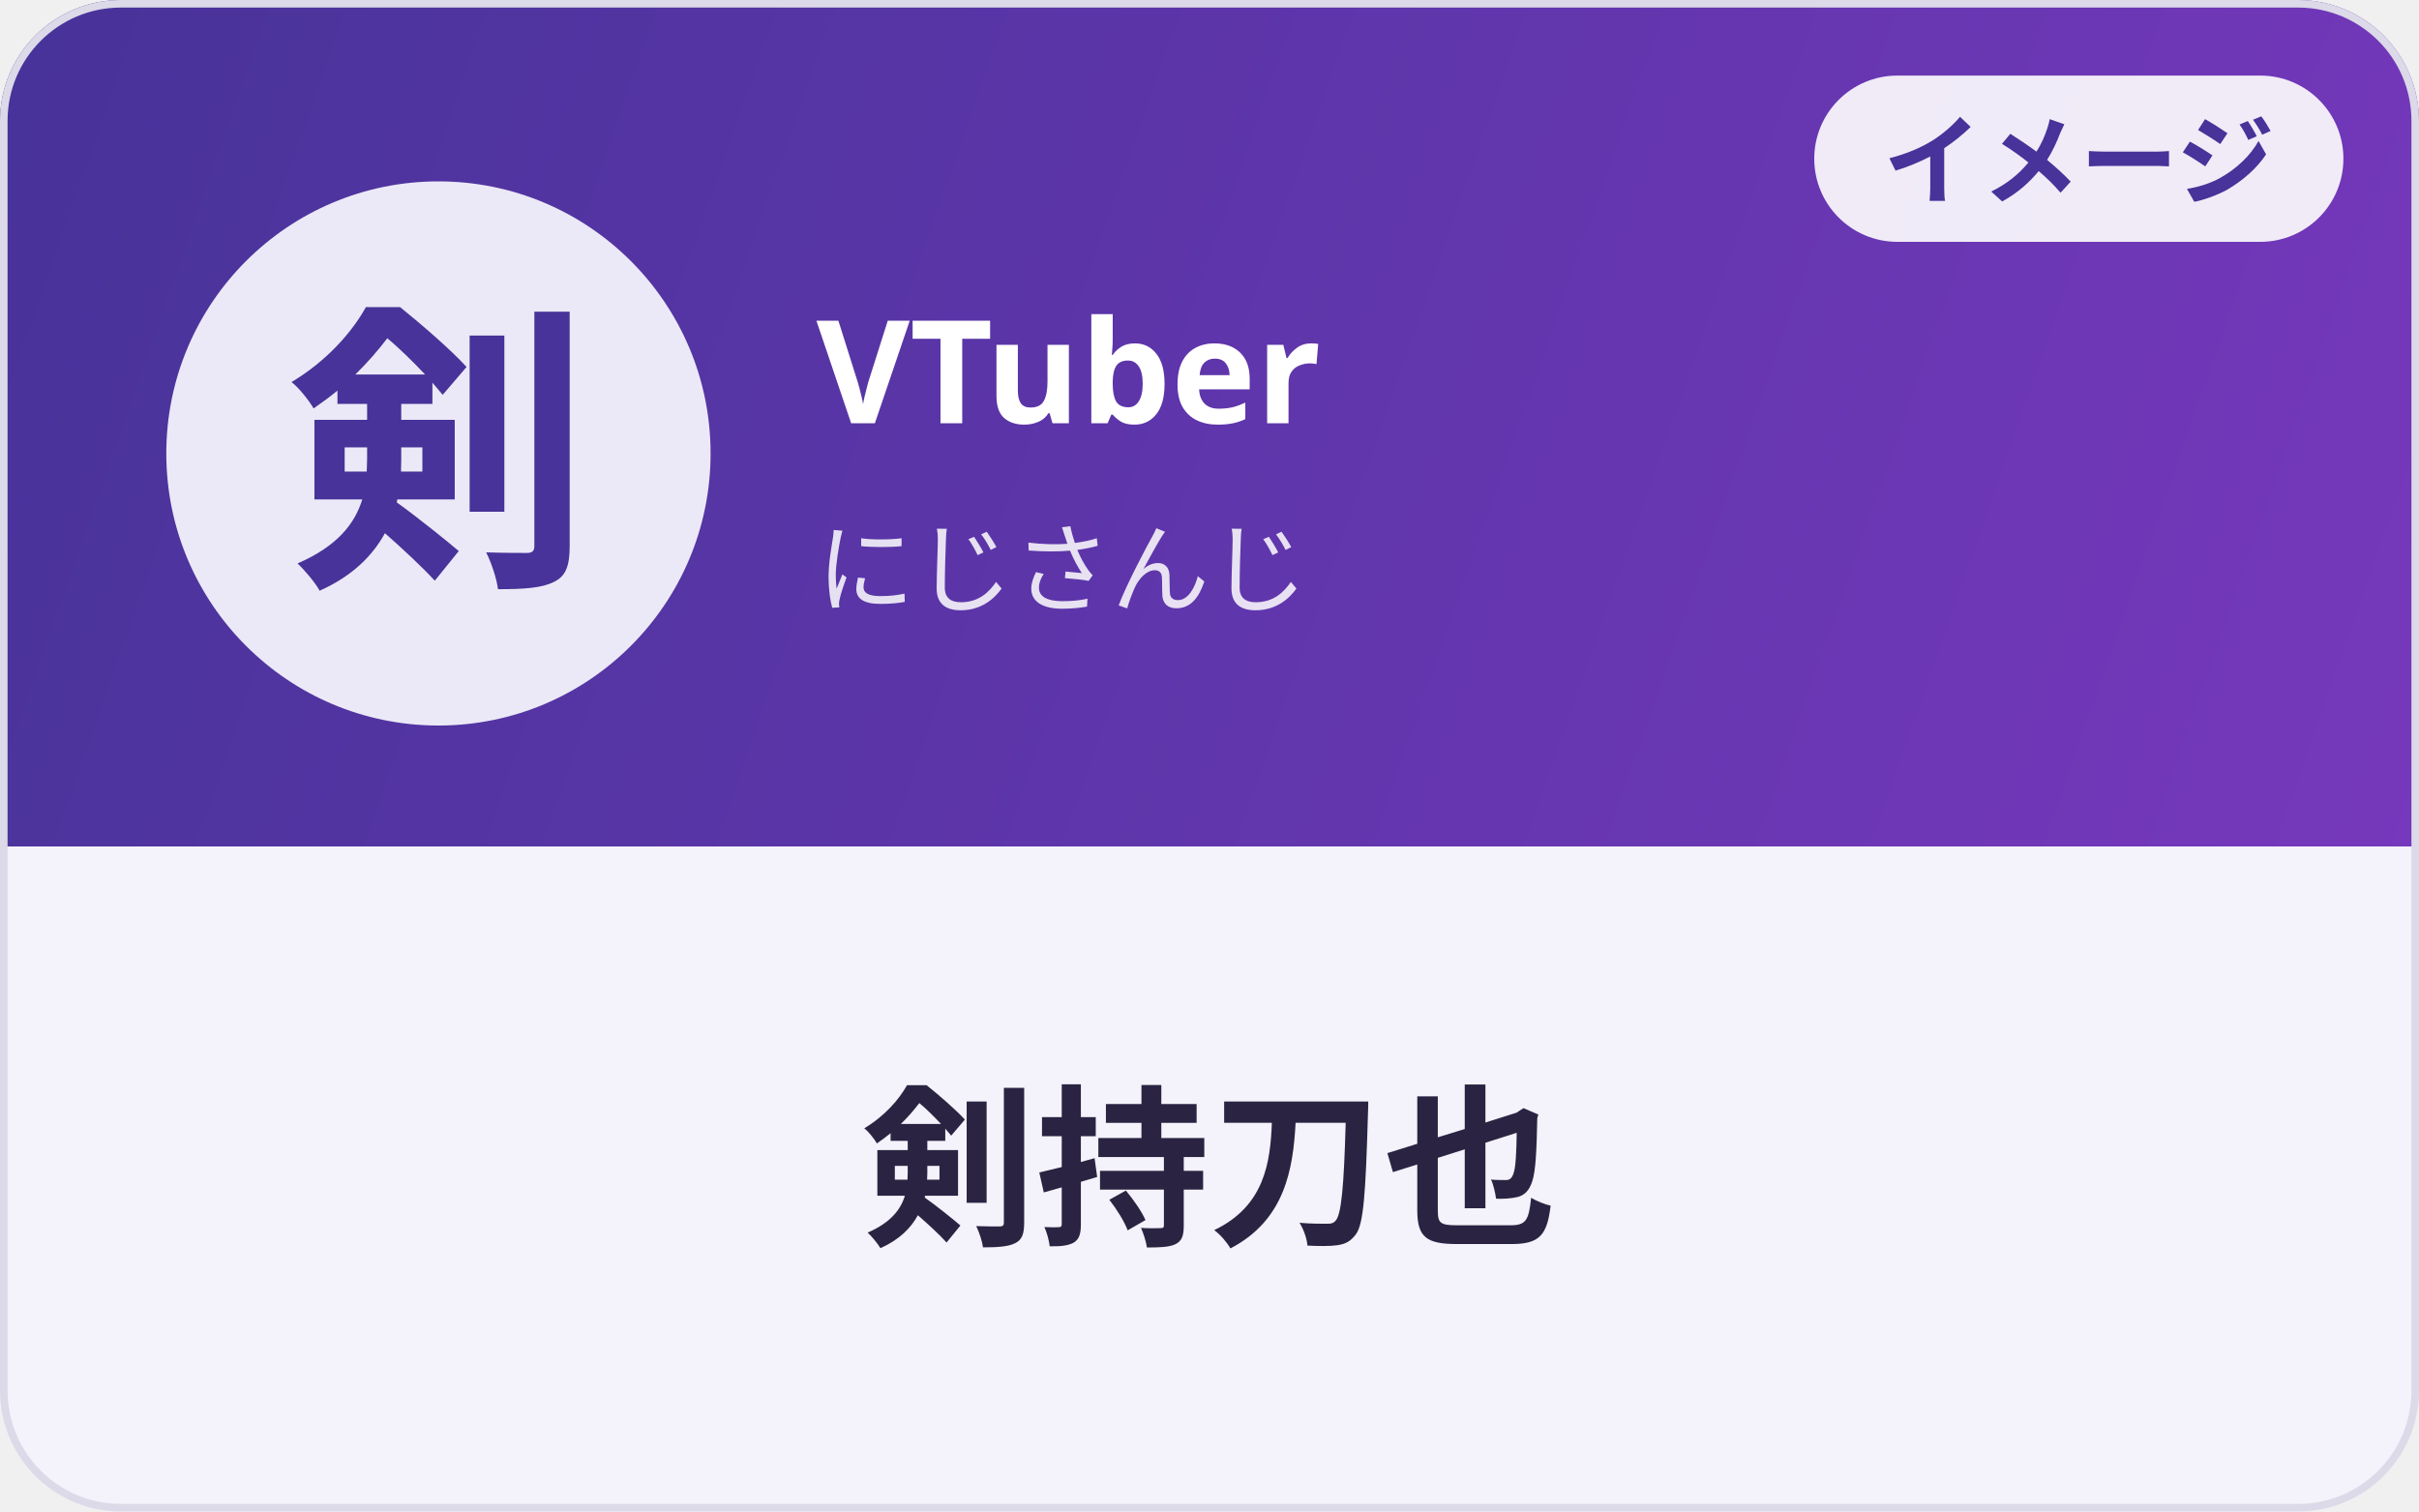
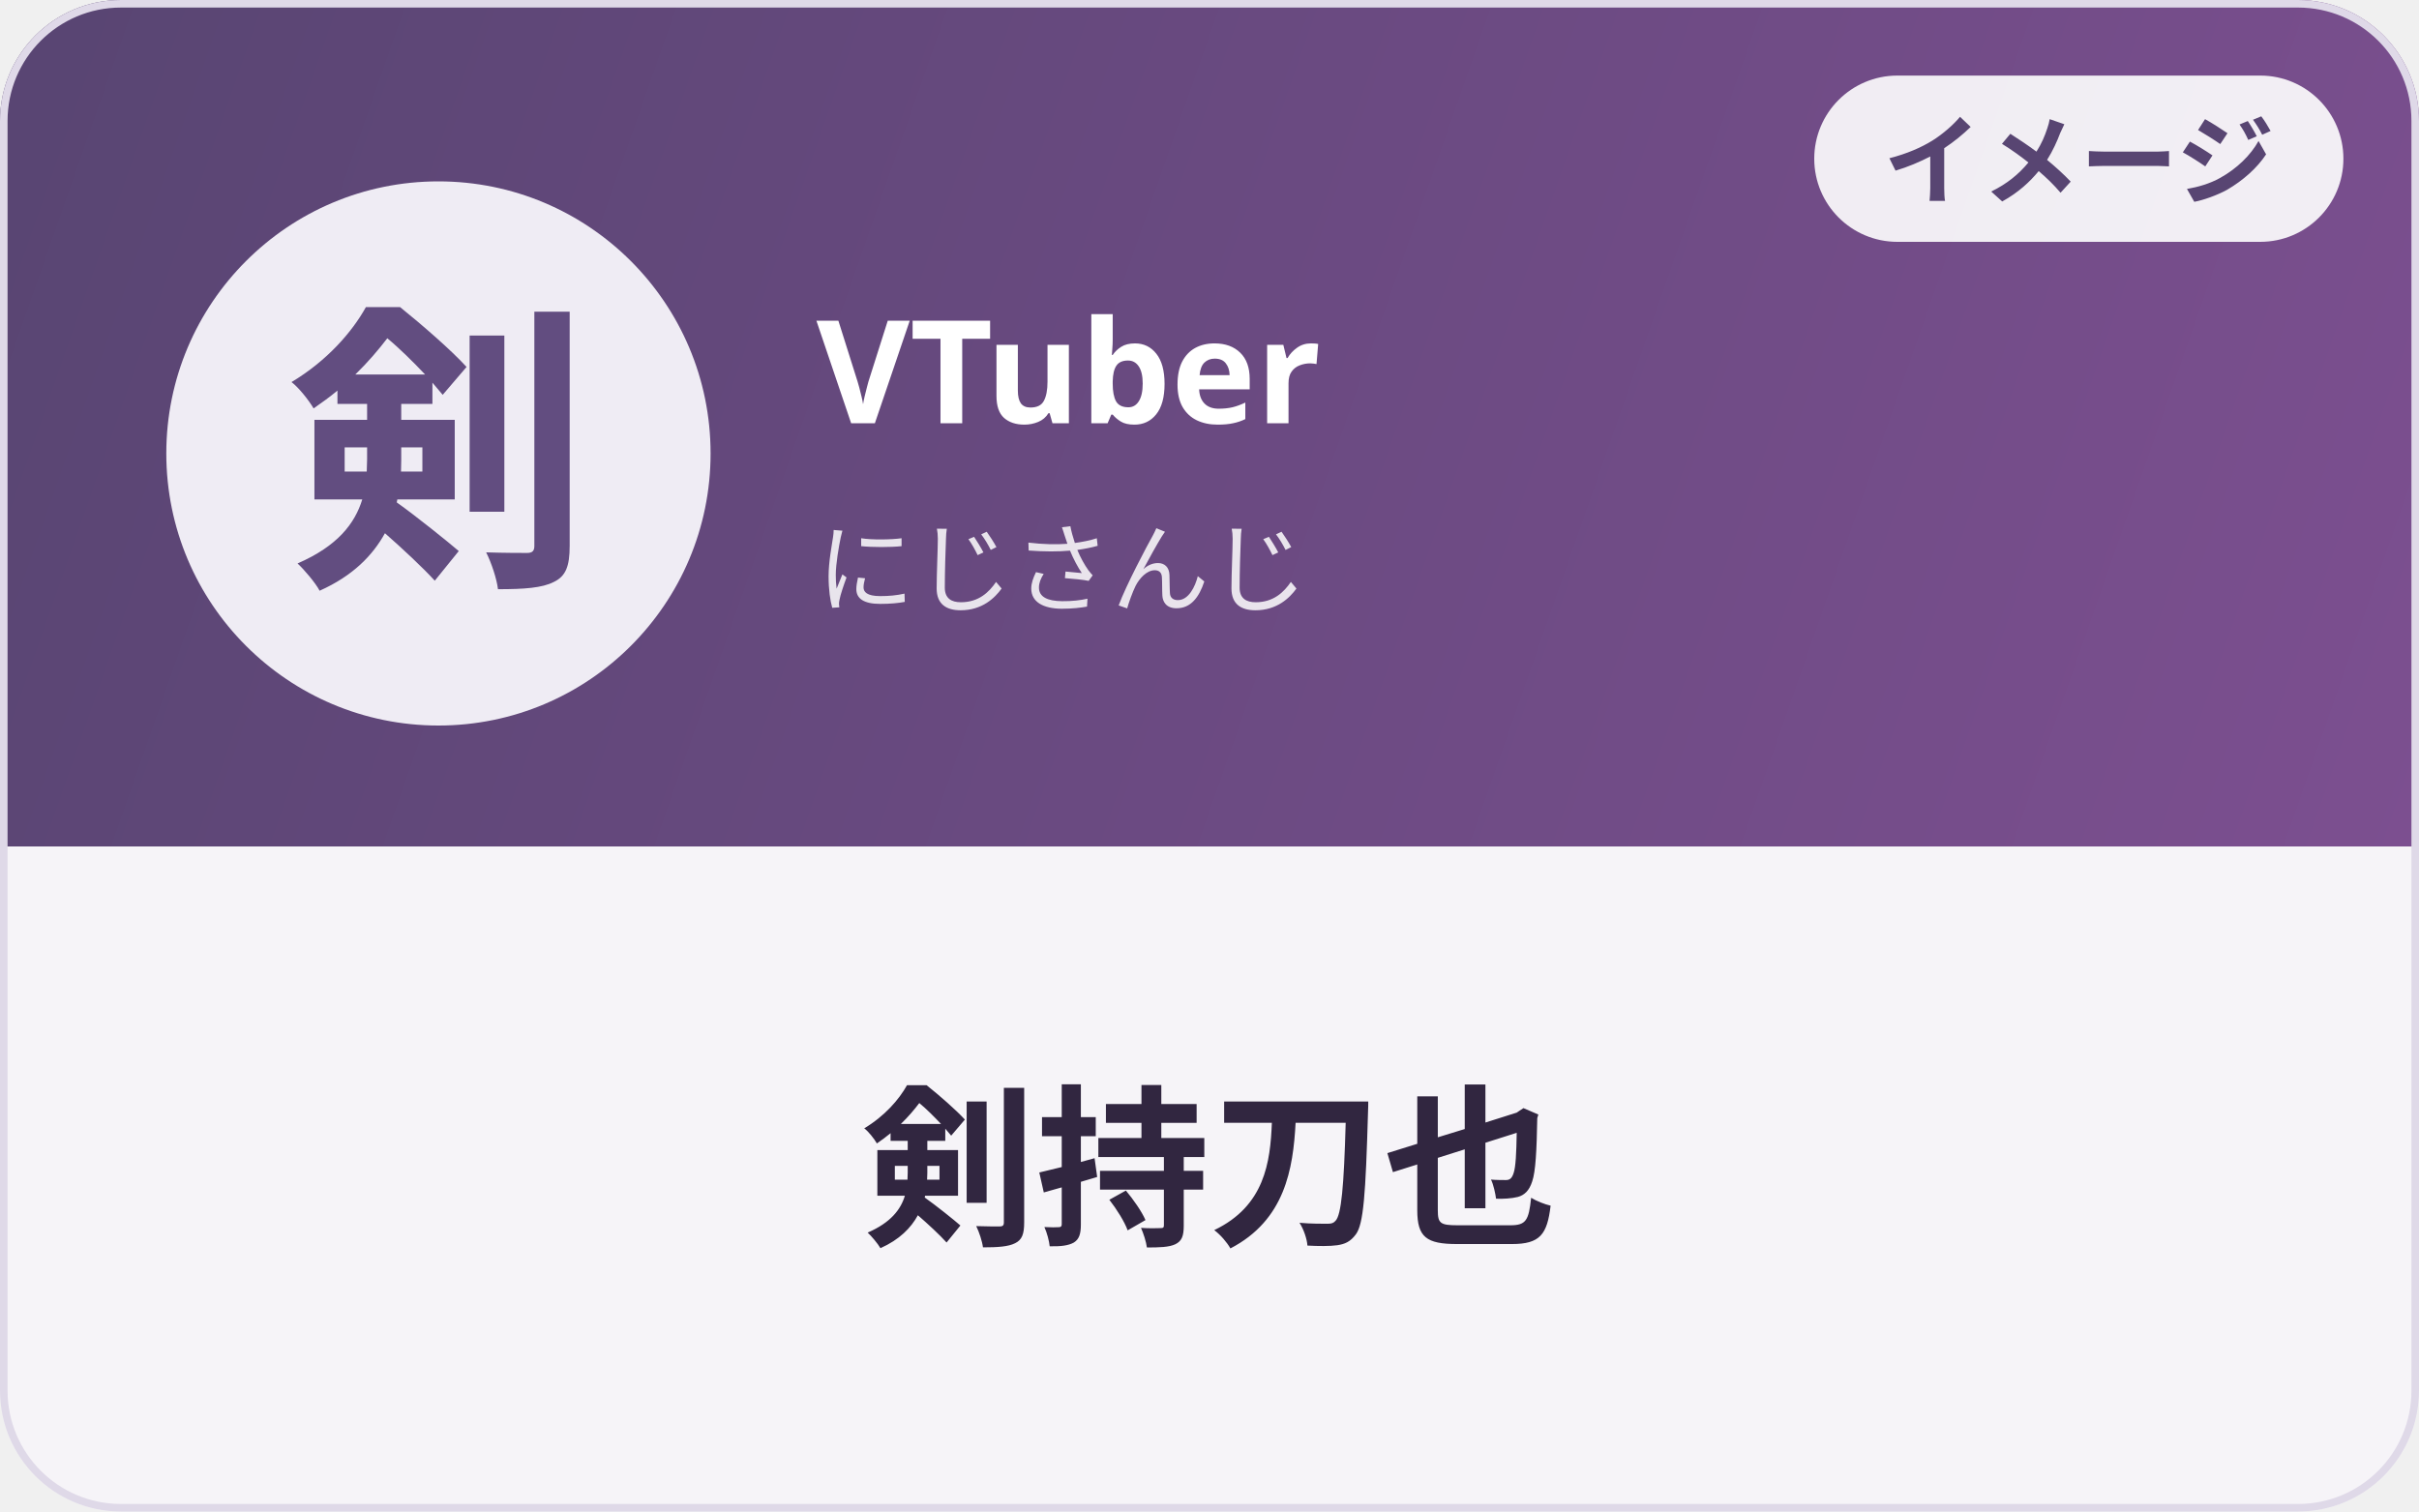
<svg xmlns="http://www.w3.org/2000/svg" viewBox="0 0 320 200" width="320" height="200" role="img" aria-label="剣持刀也のイメージ画像">
  <defs>
    <linearGradient id="g4c0d534670" gradientUnits="userSpaceOnUse" x1="0" y1="0" x2="320" y2="112">
-       <stop offset="0" stop-color="#473399" />
-       <stop offset="1" stop-color="#7638bc" />
+       <stop offset="0" stop-color="#584572" />
+       <stop offset="1" stop-color="#7c4f90" />
    </linearGradient>
    <clipPath id="c4c0d534670">
      <rect x="0" y="0" width="320" height="200" rx="16" />
    </clipPath>
  </defs>
  <g clip-path="url(#c4c0d534670)" font-family="'Hiragino Sans','Noto Sans JP','Yu Gothic',sans-serif">
-     <rect x="0" y="0" width="320" height="200" fill="#f4f2fa" />
+     <rect x="0" y="0" width="320" height="200" fill="#f6f4f8" />
    <rect x="0" y="0" width="320" height="112" fill="url(#g4c0d534670)" />
-     <circle cx="58" cy="60" r="36" fill="#ebe9f7" />
-     <text x="58" y="74.4" text-anchor="middle" font-size="40" font-weight="700" fill="#473399">剣</text>
+     <circle cx="58" cy="60" r="36" fill="#efecf4" />
+     <text x="58" y="74.4" text-anchor="middle" font-size="40" font-weight="700" fill="#624d80">剣</text>
    <text x="108" y="56" font-size="19" font-weight="700" fill="#ffffff">VTuber</text>
    <text x="108" y="80" font-size="13" fill="#ffffff" fill-opacity="0.85">にじさんじ</text>
    <rect x="240" y="10" width="70" height="22" rx="11" fill="#ffffff" fill-opacity="0.9" />
-     <text x="275" y="26" text-anchor="middle" font-size="13" font-weight="600" fill="#473399">イメージ</text>
-     <text x="160" y="163.0" text-anchor="middle" font-size="23" font-weight="700" fill="#2a2442">剣持刀也</text>
+     <text x="275" y="26" text-anchor="middle" font-size="13" font-weight="600" fill="#584572">イメージ</text>
+     <text x="160" y="163.0" text-anchor="middle" font-size="23" font-weight="700" fill="#312640">剣持刀也</text>
  </g>
-   <rect x="0.5" y="0.5" width="319" height="199" rx="15.5" fill="none" stroke="#dcd9e8" />
+   <rect x="0.5" y="0.5" width="319" height="199" rx="15.5" fill="none" stroke="#dfd9e8" />
</svg>
